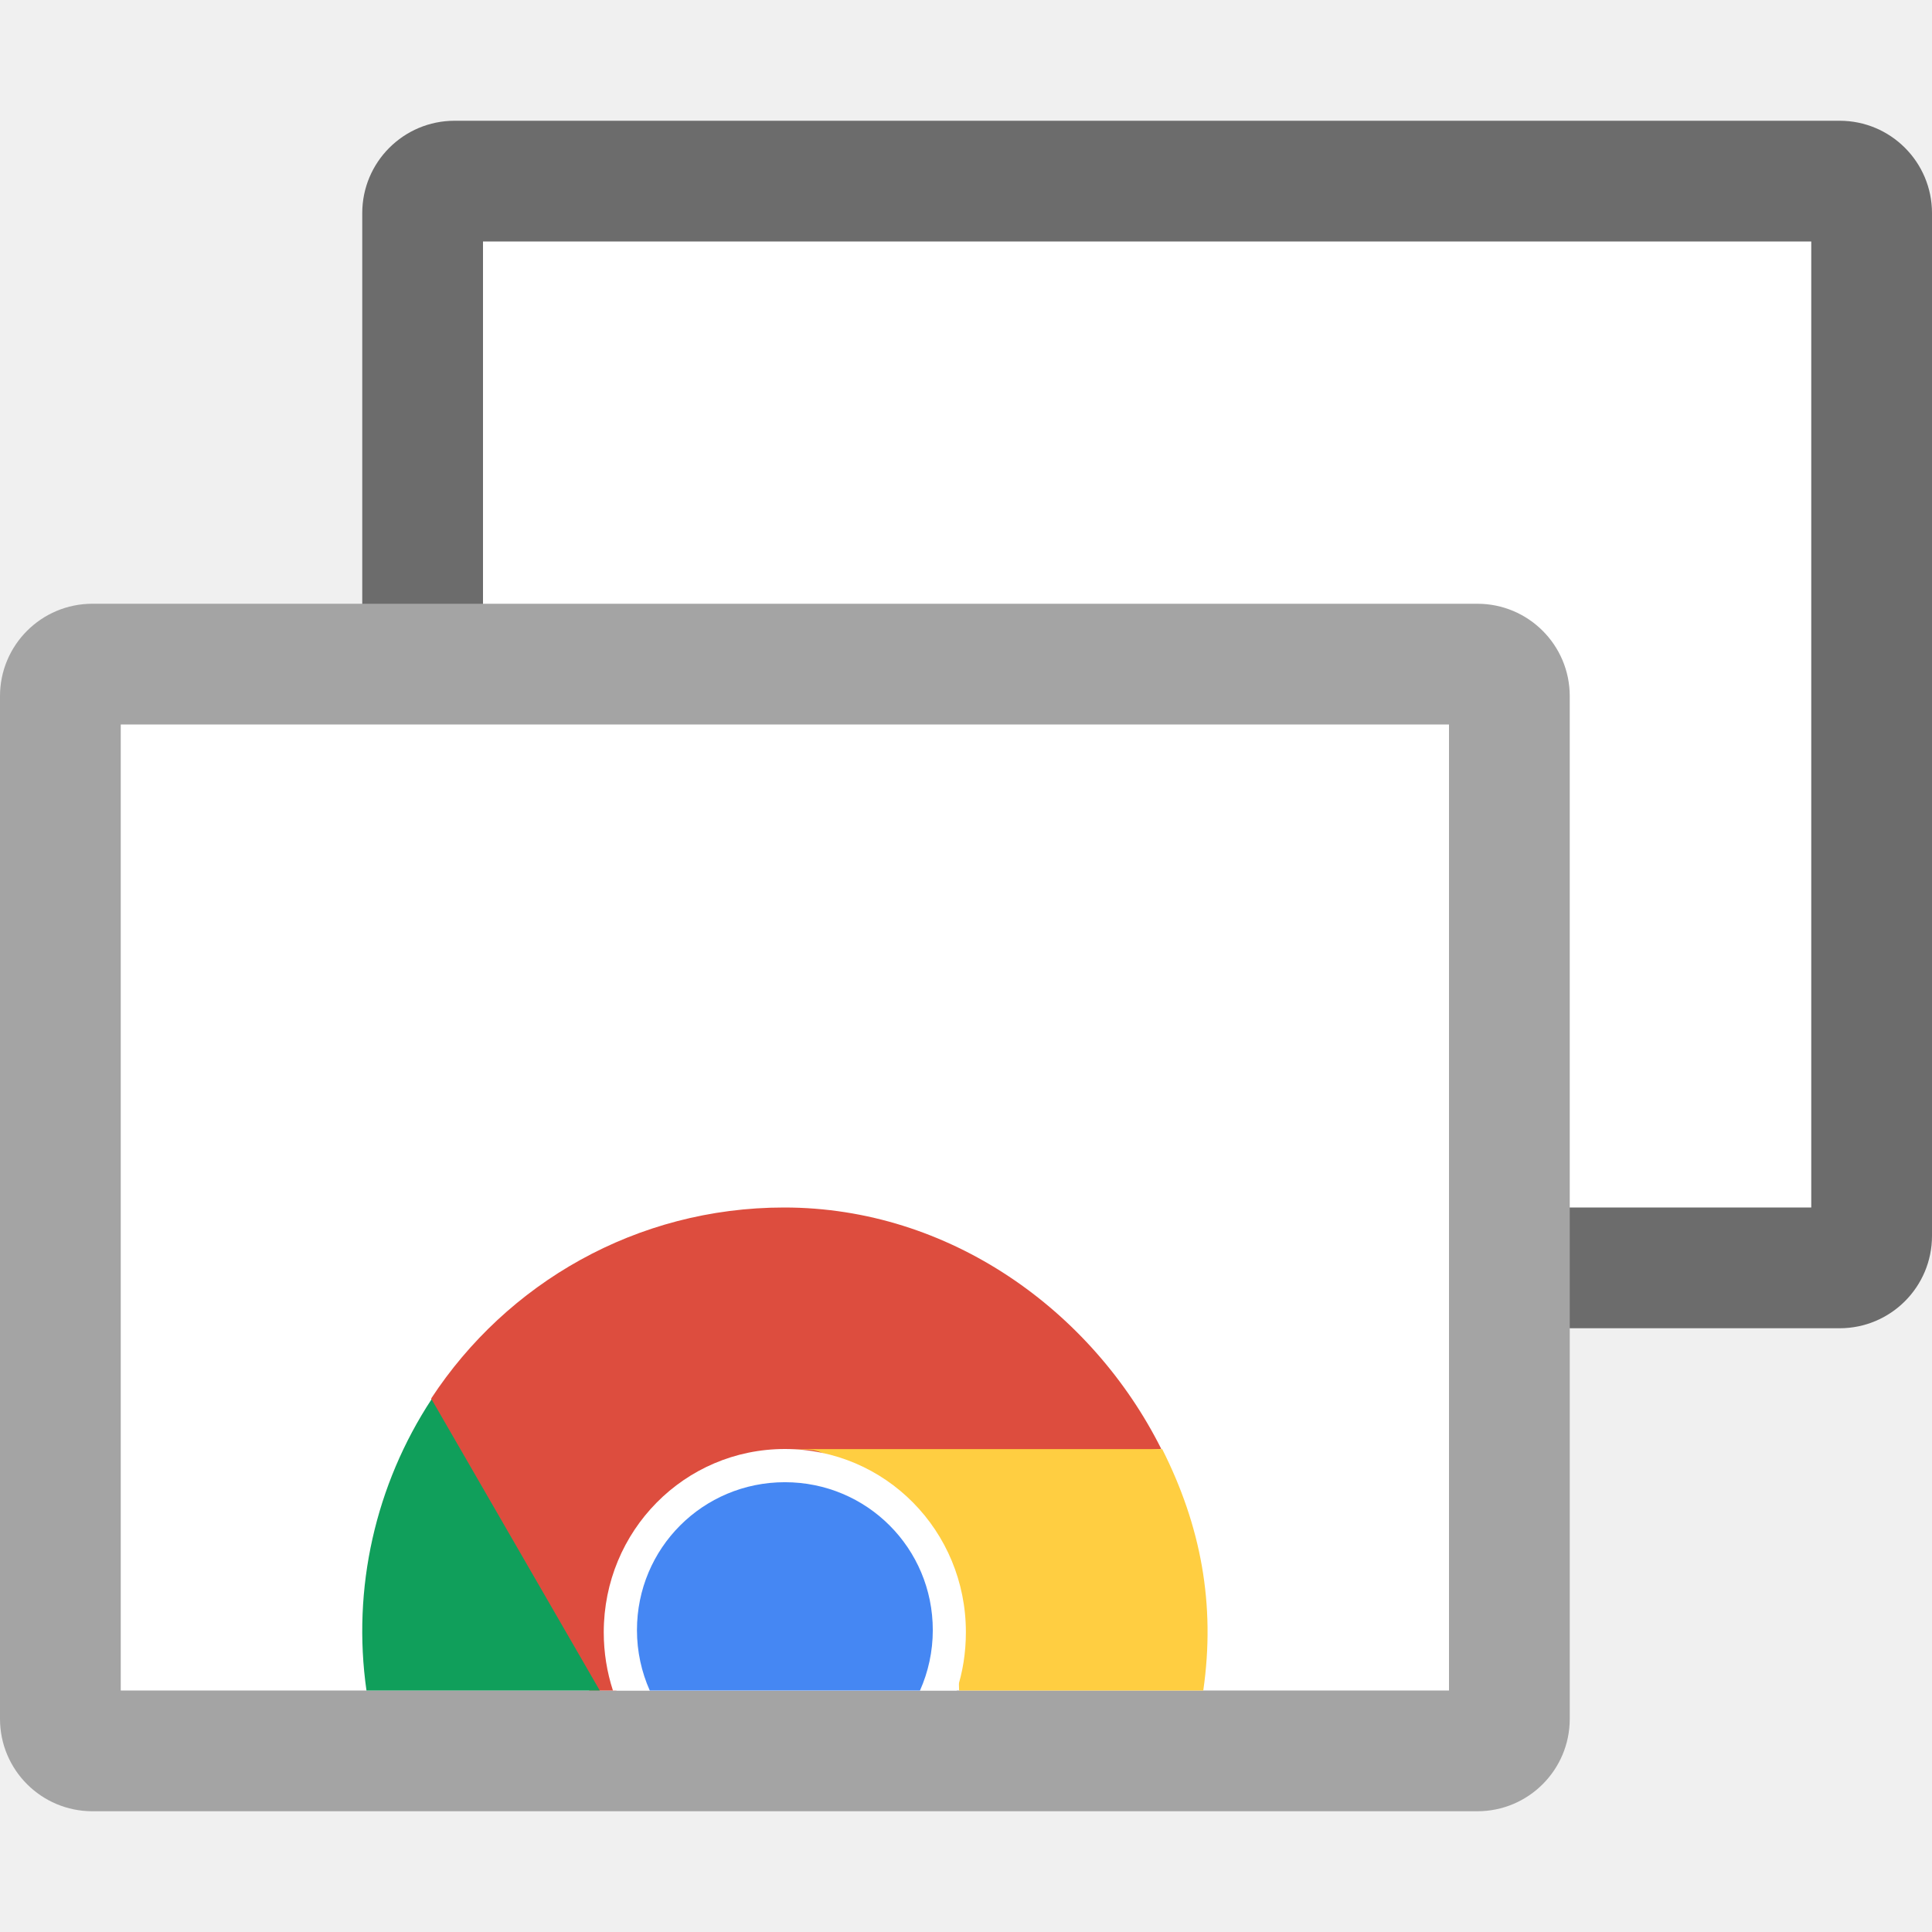
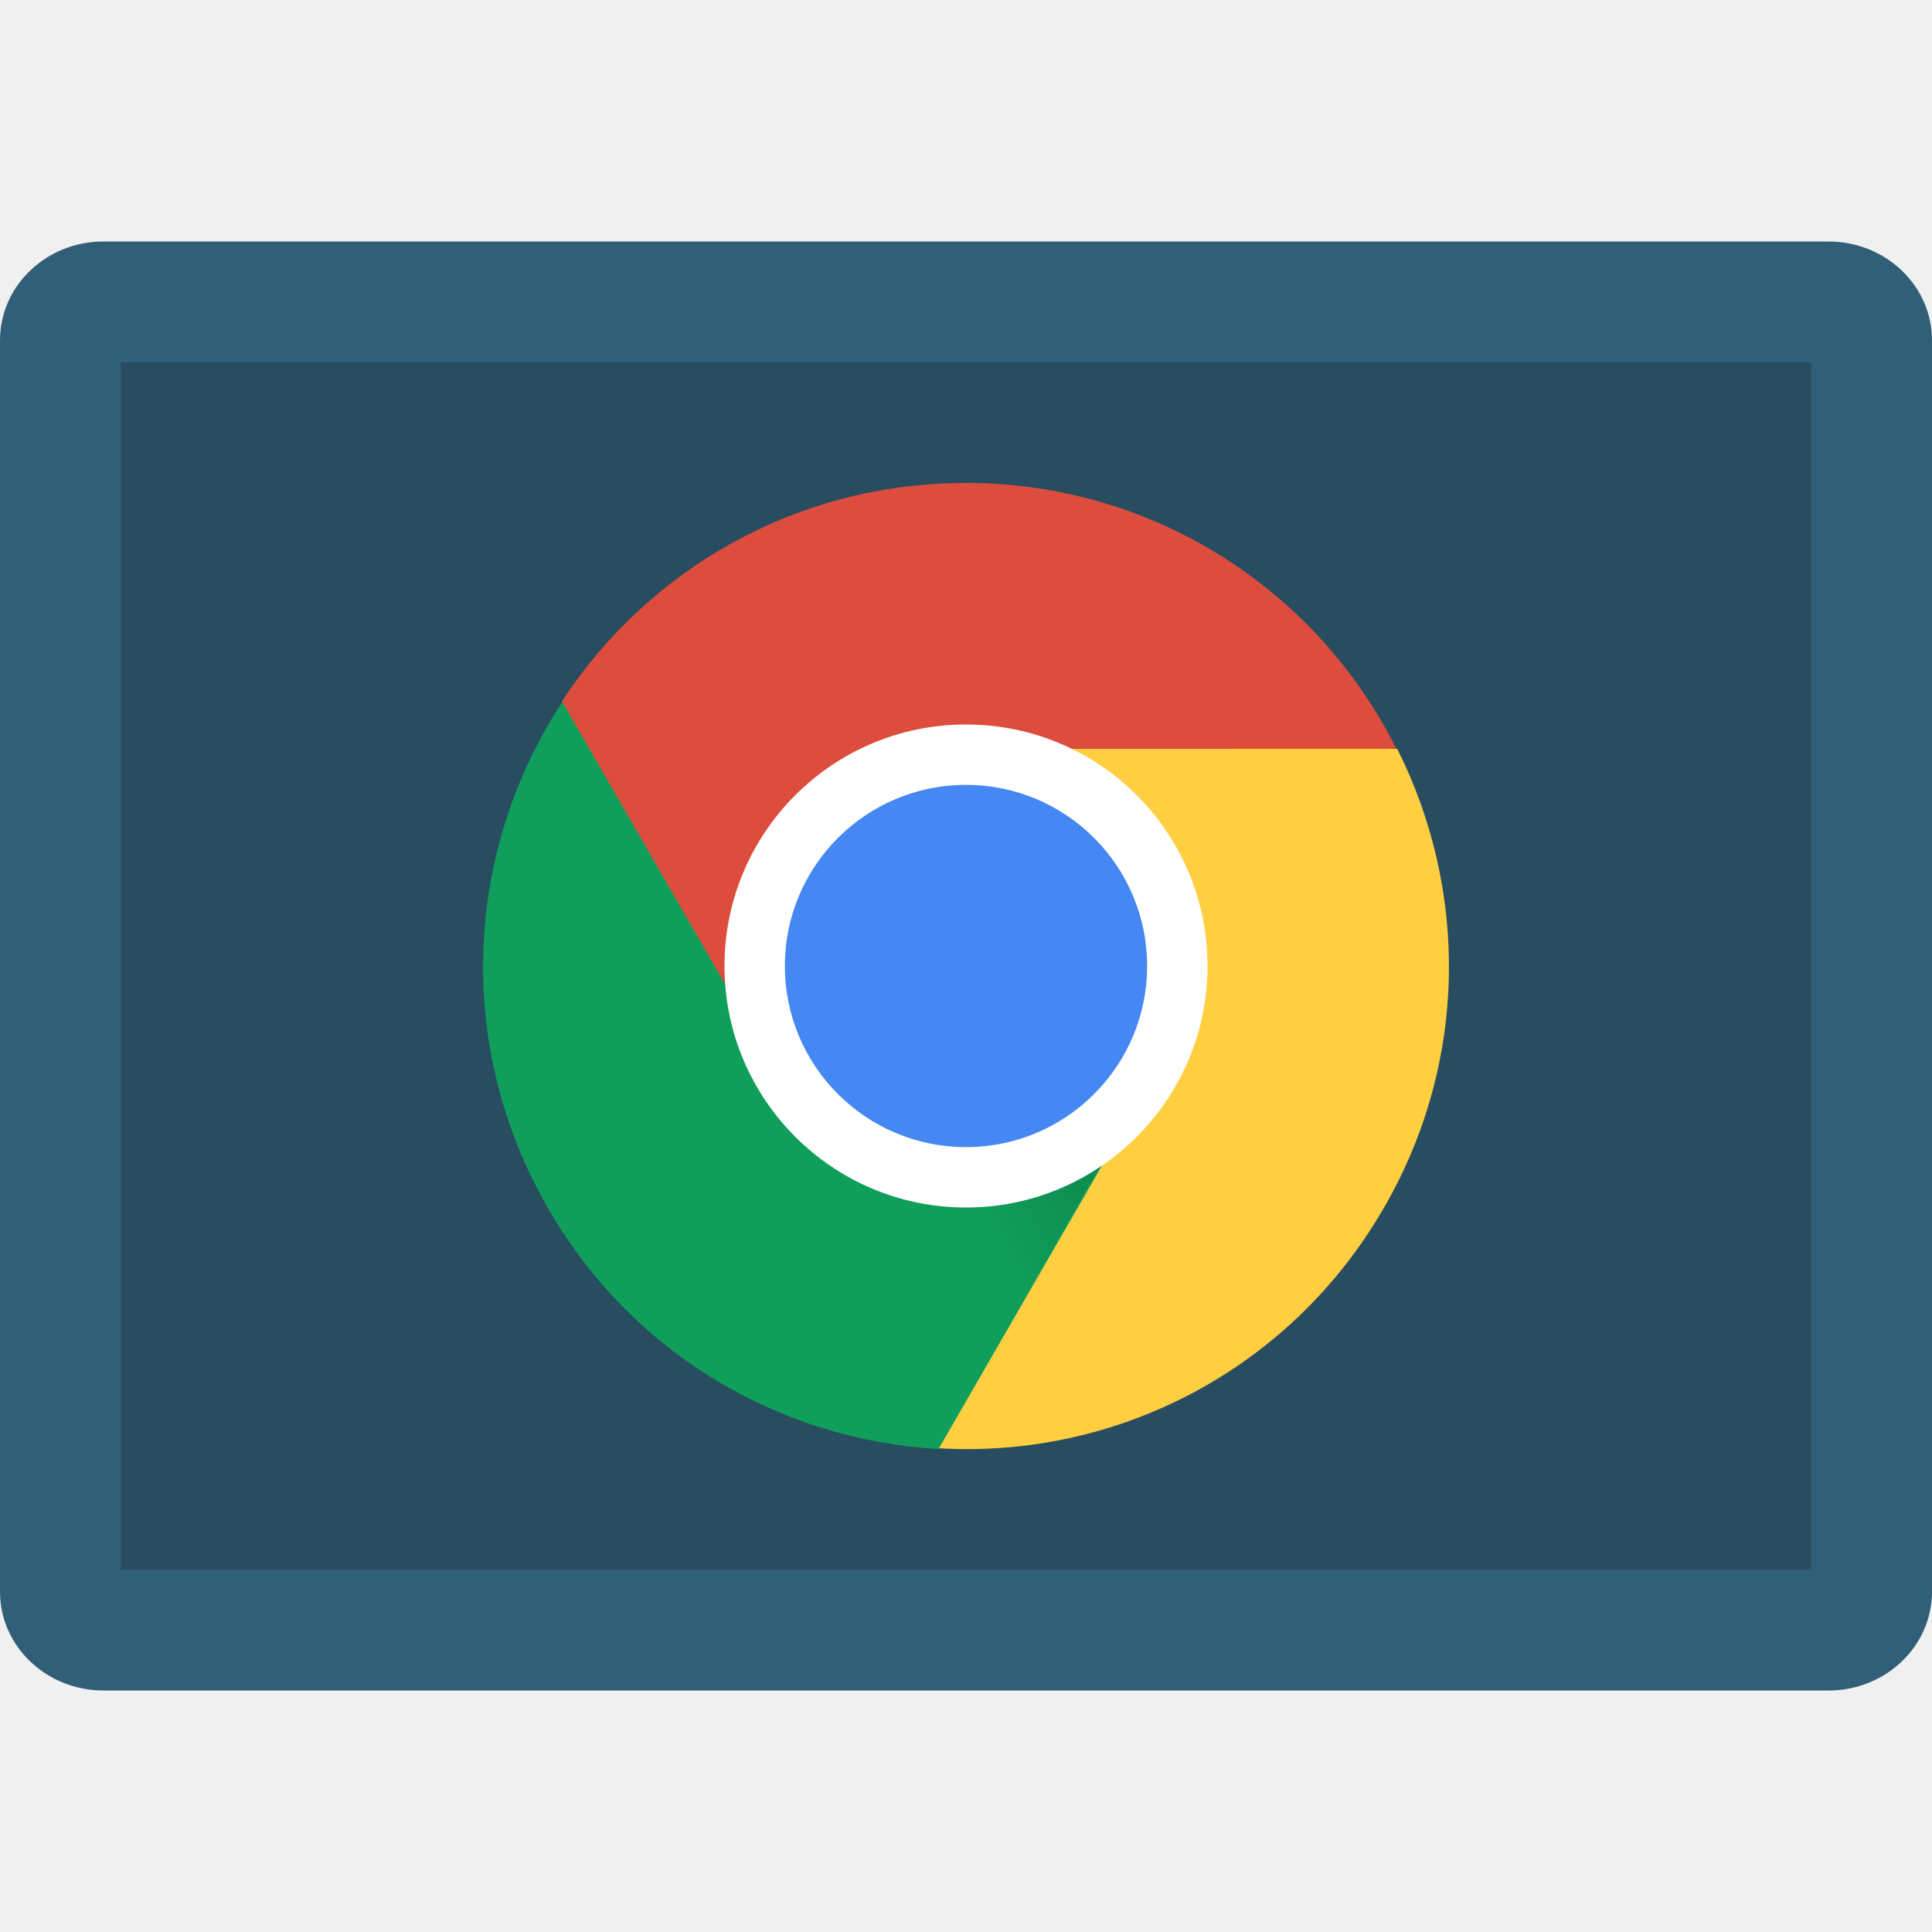
- <svg xmlns="http://www.w3.org/2000/svg" width="16" height="16" version="1.1">
-   <rect style="fill:#6c6c6c" width="13" height="10" x="3" y="1" rx=".765" />
-   <rect style="fill:#ffffff" width="11" height="8" x="4" y="2" />
-   <rect style="fill:#a4a4a4" width="13" height="10" x="0" y="5" rx=".765" />
-   <rect style="fill:#ffffff" width="11" height="8" x="1" y="6" />
-   <path style="fill:#dd4d3e" d="M 6.494,10 C 5.268,10 4.196,10.629 3.572,11.58 3.553,12.843 4.262,13.376 4.881,14 H 5.106 C 5.052,13.843 5.022,13.674 5.022,13.498 c 0,-0.872 0.606,-1.128 1.472,-1.225 L 9.617,11.999 C 9.044,10.855 7.864,10 6.494,10 Z" />
-   <path style="fill:#109f5b" d="M 3.574 11.588 C 3.109 12.296 2.914 13.155 3.035 14 L 4.967 14 L 3.574 11.588 z" />
-   <path style="fill:#ffce41" d="m 6.547,12.001 c 0.253,0.007 0.208,-0.003 0.444,0.134 0.403,0.233 0.666,0.694 0.755,1.115 0.056,0.265 0.198,0.505 0.197,0.75 H 9.965 C 10.068,13.286 9.945,12.636 9.625,12.001 Z" />
-   <path style="fill:#ffffff" d="M 6.5,12 C 5.669,12 5,12.677 5,13.518 5,13.687 5.027,13.849 5.076,14 h 2.847 c 0.05,-0.151 0.076,-0.313 0.076,-0.482 C 8,12.677 7.331,12 6.5,12 Z" />
-   <path style="fill:#4587f3" d="M 6.5 12.275 C 5.821 12.275 5.275 12.821 5.275 13.5 C 5.275 13.678 5.313 13.847 5.381 14 L 7.619 14 C 7.687 13.847 7.725 13.678 7.725 13.5 C 7.725 12.821 7.179 12.275 6.5 12.275 z" />
+ <svg xmlns="http://www.w3.org/2000/svg" width="16" height="16" version="1">
+   <defs>
+     <linearGradient id="linearGradient4496" x1="168" x2="160" y1="266" y2="270" gradientTransform="matrix(.1997 0 0 .1999 -23.959 -43.975)" gradientUnits="userSpaceOnUse">
+       <stop offset="0" />
+       <stop offset="1" stop-opacity="0" />
+     </linearGradient>
+   </defs>
+   <rect style="fill:#325f78" width="12" height="16" x="-14" y="-16" rx=".818" ry=".857" transform="matrix(0,-1,-1,0,0,0)" />
+   <rect style="opacity:0.2" width="10" height="14" x="-13" y="-15" rx="0" ry="0" transform="matrix(0,-1,-1,0,0,0)" />
+   <path fill="#dd4d3e" d="m7.994 4c-1.401 0-2.626 0.718-3.339 1.805-0.025 1.629 1.01 2.196 1.76 3.048-0.138-0.255-0.218-0.544-0.218-0.856 0-0.997 0.808-1.288 1.797-1.399l3.569-0.4c-0.655-1.307-2.003-2.199-3.569-2.199z" />
+   <path fill="#109f5b" d="m4.539 10.008c0.701 1.215 1.935 1.918 3.231 1.992 1.383-0.763 2.115-1.733 1.758-3.05-0.152 0.247-0.362 0.462-0.631 0.617-0.428 0.247-0.825-0.013-1.266-0.129-0.447-0.117-0.939-0.095-1.189-0.53l-1.785-3.095c-0.803 1.222-0.901 2.836-0.118 4.194z" />
+   <path fill="#ffce41" d="m11.464 9.998c0.7-1.215 0.691-2.636 0.107-3.797l-3.517 0.001c0.29 0.008 0.58 0.083 0.85 0.239 0.461 0.266 0.418 0.793 0.519 1.274 0.089 0.419 0.37 0.782 0.138 1.184l-1.785 3.095c1.459 0.086 2.904-0.637 3.687-1.995z" />
+   <path fill="url(#linearGradient4496)" opacity=".2" d="m9.55 8.898-1.557-0.9-0.234 4z" />
+   <rect fill="#fff" width="4" height="4" x="-10" y="-10" rx="2" ry="2" transform="matrix(0,-1,-1,0,0,0)" />
+   <rect fill="#4587f3" width="3" height="3" x="-9.5" y="-9.5" rx="1.5" ry="1.5" transform="matrix(0,-1,-1,0,0,0)" />
</svg>
